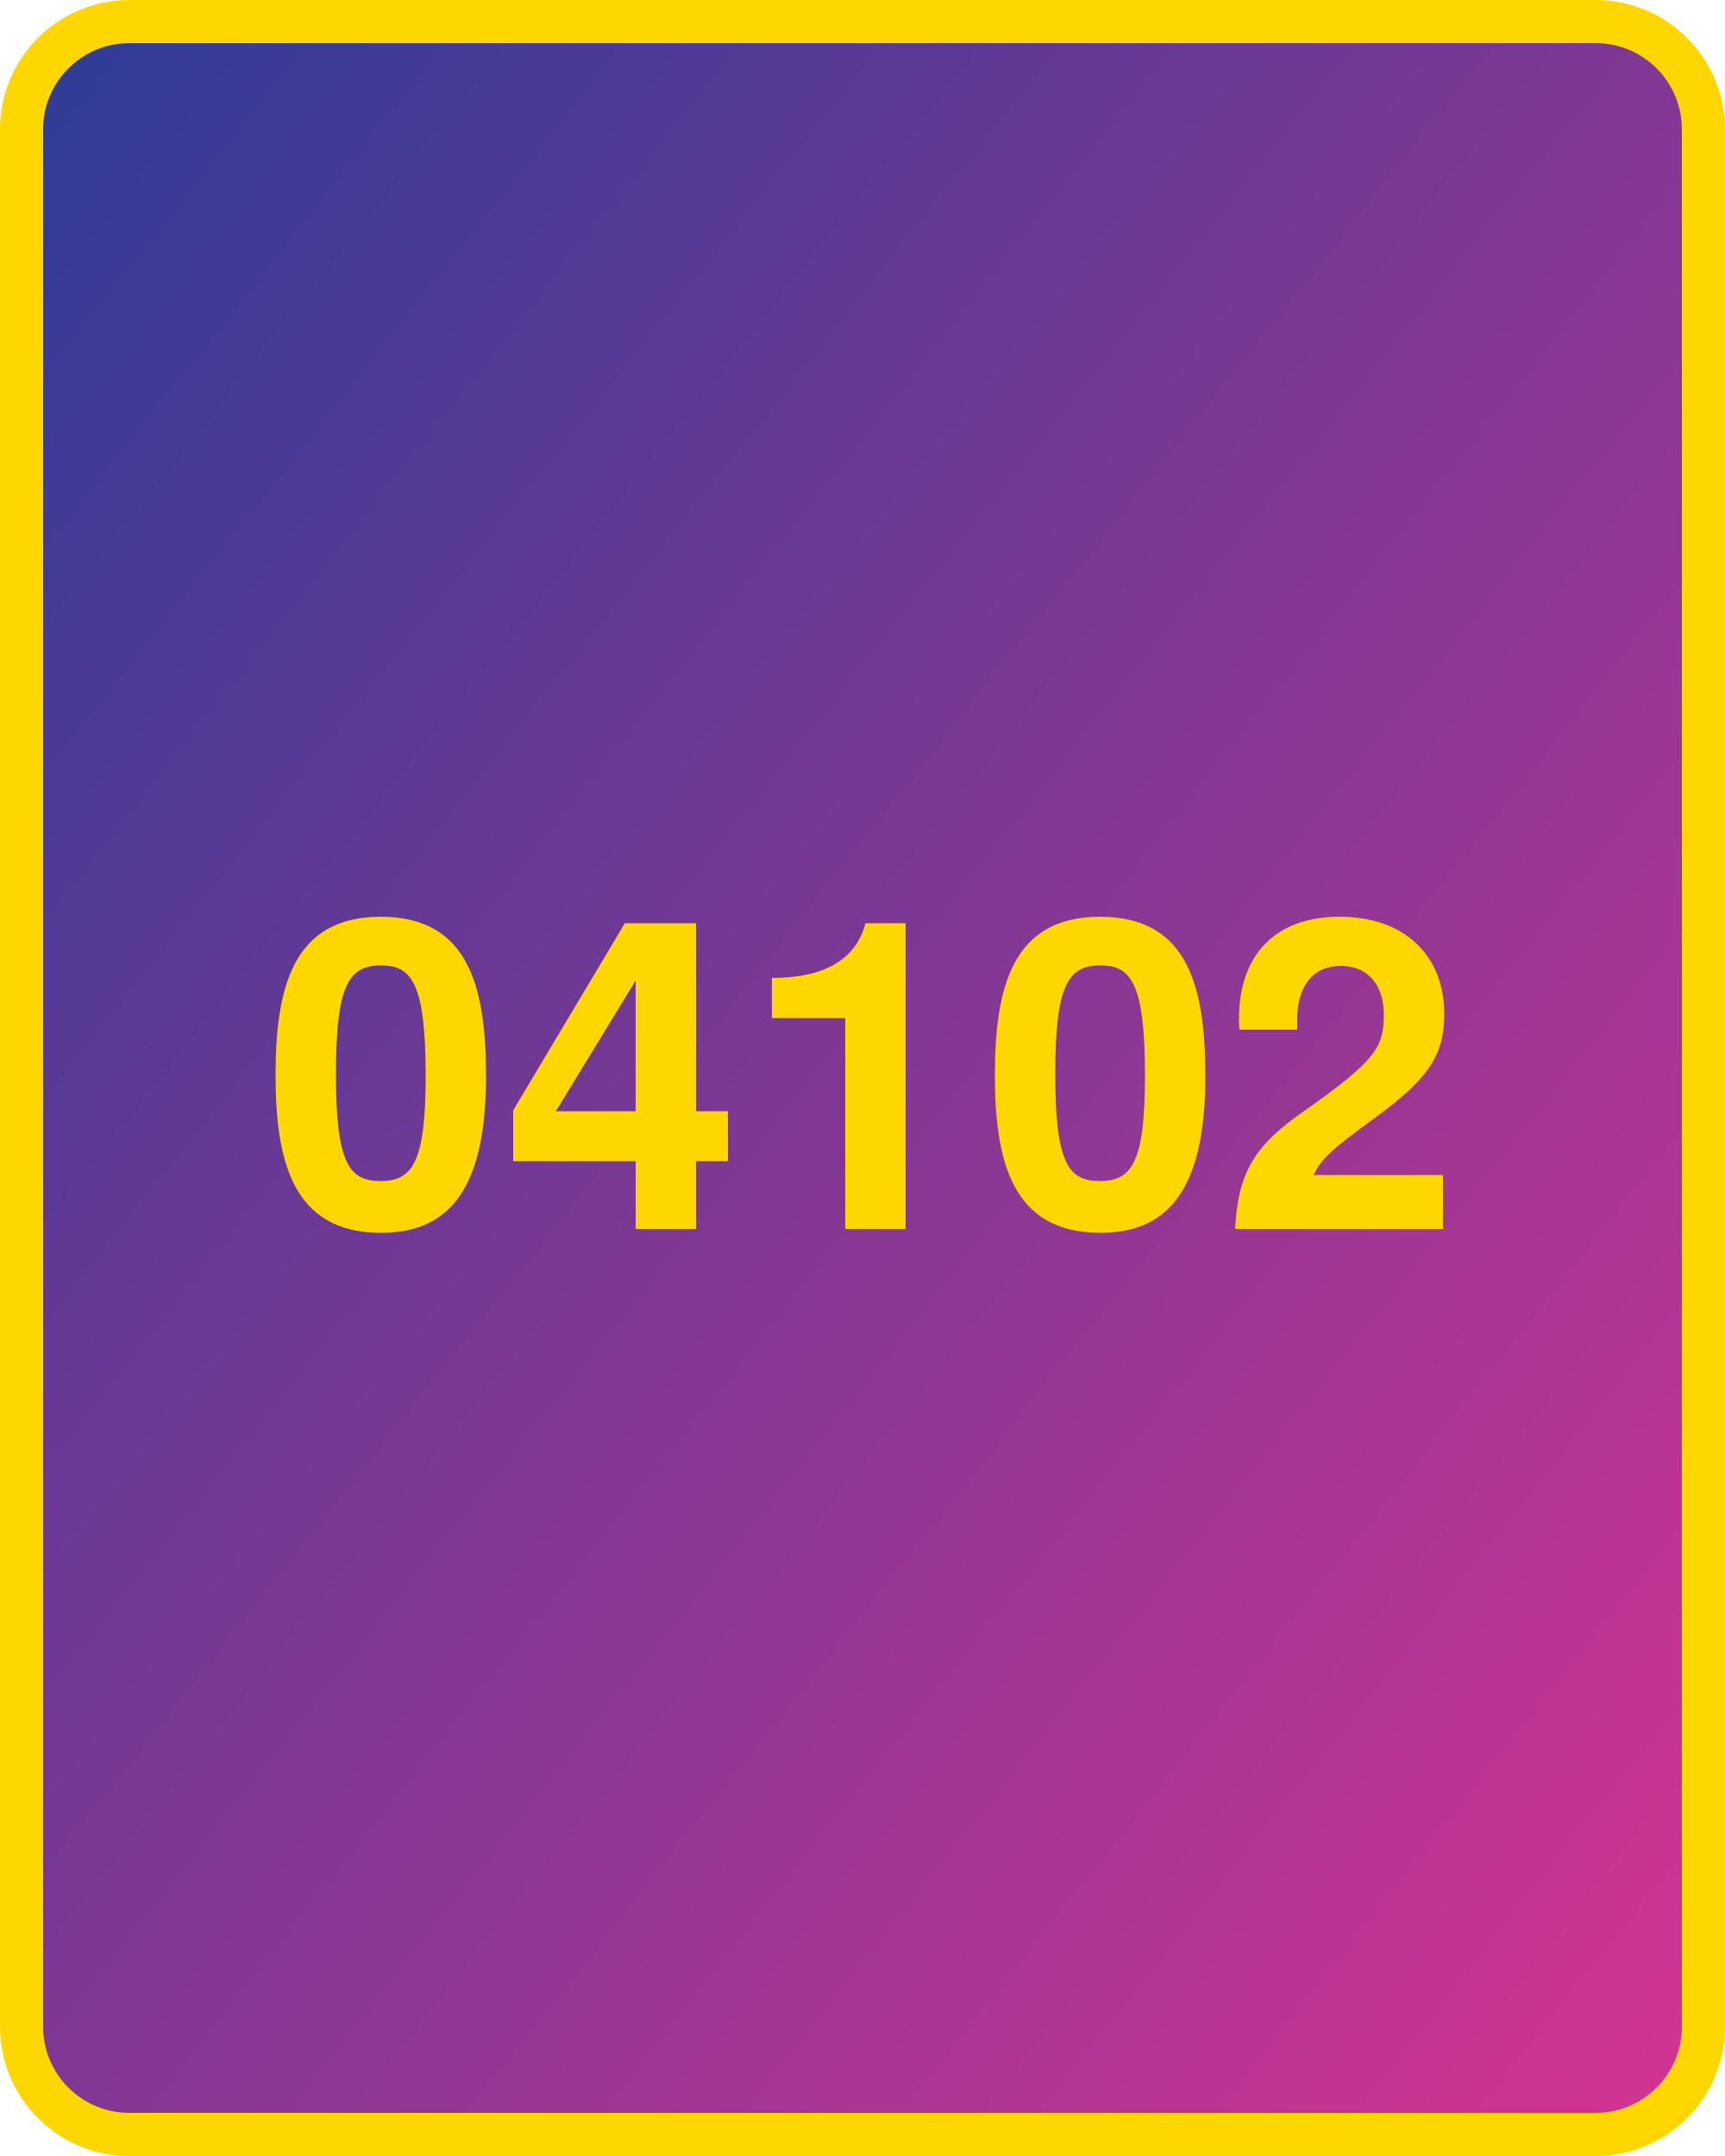
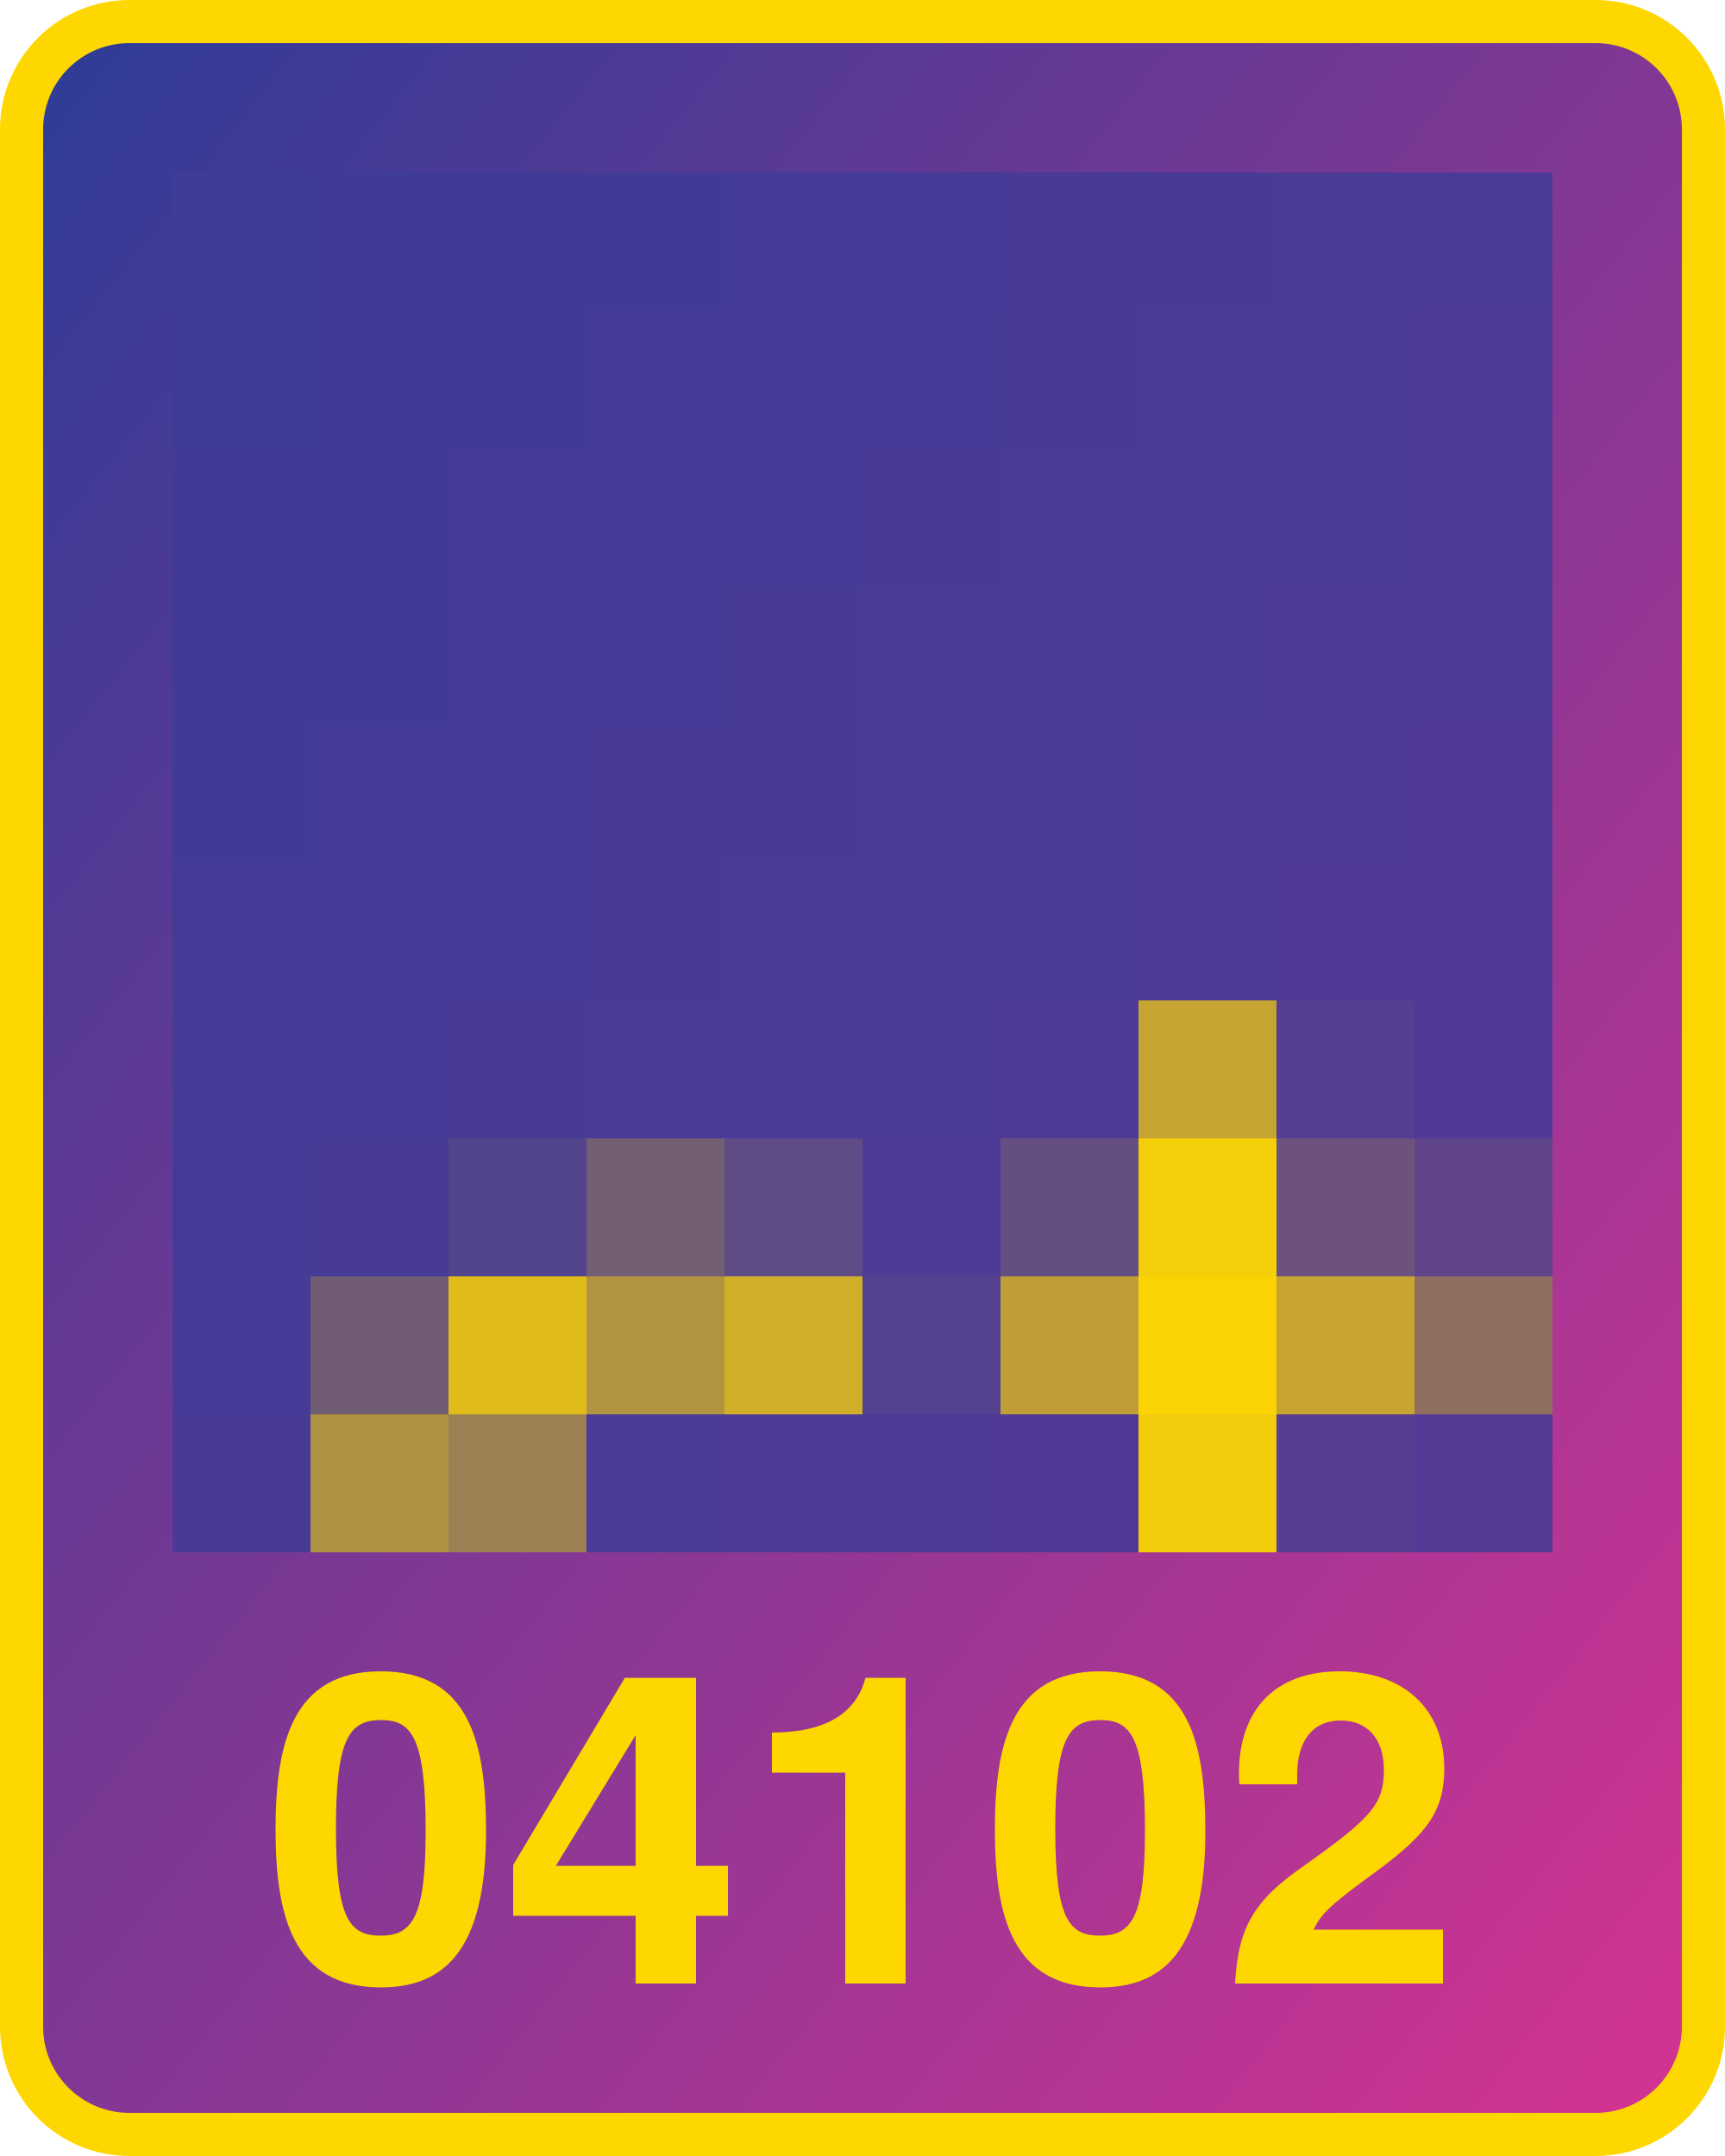
<svg xmlns="http://www.w3.org/2000/svg" width="800" height="1000">
  <defs>
    <linearGradient id="g" x1="0" x2="1" y1="0" y2="1">
      <stop offset="0%" stop-color="#2d3c96" />
      <stop offset="100%" stop-color="#d53392" />
    </linearGradient>
  </defs>
  <rect x="10" y="10" width="780" height="980" fill="url(#g)" rx="50" ry="50" stroke="gold" stroke-width="20" />
-   <text x="400" y="570" width="780" text-anchor="middle" style="font:bold 200px 'Helvetica Neue';fill:gold">04102</text>
+   <text x="400" y="920" width="780" text-anchor="middle" style="font:bold 200px 'Helvetica Neue';fill:gold">04102</text>
+   <g transform="translate(80 80) scale(64)">
+     <rect x="0" y="0" width="1" height="1" fill="#3d3c96" />
+     <rect x="0" y="1" width="1" height="1" fill="#3e3b96" />
+     <rect x="0" y="2" width="1" height="1" fill="#3f3b96" />
+     <rect x="0" y="3" width="1" height="1" fill="#413b96" />
+     <rect x="0" y="4" width="1" height="1" fill="#423b96" />
+     <rect x="0" y="5" width="1" height="1" fill="#433b96" />
+     <rect x="0" y="6" width="1" height="1" fill="#443b96" />
+     <rect x="0" y="7" width="1" height="1" fill="#453b96" />
+     <rect x="0" y="8" width="1" height="1" fill="#463b96" />
+     <rect x="0" y="9" width="1" height="1" fill="#473b96" />
+     <rect x="1" y="0" width="1" height="1" fill="#3f3b96" />
+     <rect x="1" y="1" width="1" height="1" fill="#403b96" />
+     <rect x="1" y="2" width="1" height="1" fill="#413b96" />
+     <rect x="1" y="3" width="1" height="1" fill="#423b96" />
+     <rect x="1" y="4" width="1" height="1" fill="#433b96" />
+     <rect x="1" y="5" width="1" height="1" fill="#443b96" />
+     <rect x="1" y="6" width="1" height="1" fill="#463b96" />
+     <rect x="1" y="7" width="1" height="1" fill="#473b96" />
+     <rect x="1" y="8" width="1" height="1" fill="#705d74" />
+     <rect x="1" y="9" width="1" height="1" fill="#ae9242" />
+     <rect x="2" y="0" width="1" height="1" fill="#403b96" />
+     <rect x="2" y="1" width="1" height="1" fill="#423b96" />
+     <rect x="2" y="2" width="1" height="1" fill="#433b96" />
+     <rect x="2" y="3" width="1" height="1" fill="#443b96" />
+     <rect x="2" y="4" width="1" height="1" fill="#453b96" />
+     <rect x="2" y="5" width="1" height="1" fill="#463b96" />
+     <rect x="2" y="6" width="1" height="1" fill="#473b96" />
+     <rect x="2" y="7" width="1" height="1" fill="#53458d" />
+     <rect x="2" y="8" width="1" height="1" fill="#e0bc1a" />
+     <rect x="2" y="9" width="1" height="1" fill="#9b8053" />
+     <rect x="3" y="0" width="1" height="1" fill="#423b96" />
+     <rect x="3" y="1" width="1" height="1" fill="#433b96" />
+     <rect x="3" y="2" width="1" height="1" fill="#443b96" />
+     <rect x="3" y="3" width="1" height="1" fill="#453b96" />
+     <rect x="3" y="4" width="1" height="1" fill="#473b96" />
+     <rect x="3" y="5" width="1" height="1" fill="#483b96" />
+     <rect x="3" y="6" width="1" height="1" fill="#493b96" />
+     <rect x="3" y="7" width="1" height="1" fill="#735f73" />
+     <rect x="3" y="8" width="1" height="1" fill="#b19340" />
+     <rect x="3" y="9" width="1" height="1" fill="#4c3b96" />
+     <rect x="4" y="0" width="1" height="1" fill="#443b96" />
+     <rect x="4" y="1" width="1" height="1" fill="#453b96" />
+     <rect x="4" y="2" width="1" height="1" fill="#463b96" />
+     <rect x="4" y="3" width="1" height="1" fill="#473b96" />
+     <rect x="4" y="4" width="1" height="1" fill="#483b96" />
+     <rect x="4" y="5" width="1" height="1" fill="#493b96" />
+     <rect x="4" y="6" width="1" height="1" fill="#4a3b96" />
+     <rect x="4" y="7" width="1" height="1" fill="#5f4c86" />
+     <rect x="4" y="8" width="1" height="1" fill="#d0ae28" />
+     <rect x="4" y="9" width="1" height="1" fill="#4e3a95" />
+     <rect x="5" y="0" width="1" height="1" fill="#453b96" />
+     <rect x="5" y="1" width="1" height="1" fill="#463b96" />
+     <rect x="5" y="2" width="1" height="1" fill="#473b96" />
+     <rect x="5" y="3" width="1" height="1" fill="#493b96" />
+     <rect x="5" y="4" width="1" height="1" fill="#4a3b96" />
+     <rect x="5" y="5" width="1" height="1" fill="#4b3b96" />
+     <rect x="5" y="6" width="1" height="1" fill="#4c3b96" />
+     <rect x="5" y="7" width="1" height="1" fill="#4d3b96" />
+     <rect x="5" y="8" width="1" height="1" fill="#544190" />
+     <rect x="5" y="9" width="1" height="1" fill="#4f3a95" />
+     <rect x="6" y="0" width="1" height="1" fill="#473b96" />
+     <rect x="6" y="1" width="1" height="1" fill="#483b96" />
+     <rect x="6" y="2" width="1" height="1" fill="#493b96" />
+     <rect x="6" y="3" width="1" height="1" fill="#4a3b96" />
+     <rect x="6" y="4" width="1" height="1" fill="#4b3b96" />
+     <rect x="6" y="5" width="1" height="1" fill="#4c3b96" />
+     <rect x="6" y="6" width="1" height="1" fill="#4e3a95" />
+     <rect x="6" y="7" width="1" height="1" fill="#654f82" />
+     <rect x="6" y="8" width="1" height="1" fill="#bf9e37" />
+     <rect x="6" y="9" width="1" height="1" fill="#513a95" />
+     <rect x="7" y="0" width="1" height="1" fill="#483b96" />
+     <rect x="7" y="1" width="1" height="1" fill="#493b96" />
+     <rect x="7" y="2" width="1" height="1" fill="#4b3b96" />
+     <rect x="7" y="3" width="1" height="1" fill="#4c3b96" />
+     <rect x="7" y="4" width="1" height="1" fill="#4d3b96" />
+     <rect x="7" y="5" width="1" height="1" fill="#4e3a95" />
+     <rect x="7" y="6" width="1" height="1" fill="#c6a431" />
+     <rect x="7" y="7" width="1" height="1" fill="#f4ce09" />
+     <rect x="7" y="8" width="1" height="1" fill="#fbd303" />
+     <rect x="7" y="9" width="1" height="1" fill="#f2cb0b" />
+     <rect x="8" y="0" width="1" height="1" fill="#4a3b96" />
+     <rect x="8" y="1" width="1" height="1" fill="#4b3b96" />
+     <rect x="8" y="2" width="1" height="1" fill="#4c3b96" />
+     <rect x="8" y="3" width="1" height="1" fill="#4d3b96" />
+     <rect x="8" y="4" width="1" height="1" fill="#4e3a95" />
+     <rect x="8" y="5" width="1" height="1" fill="#503a95" />
+     <rect x="8" y="6" width="1" height="1" fill="#543d92" />
+     <rect x="8" y="7" width="1" height="1" fill="#6d527e" />
+     <rect x="8" y="8" width="1" height="1" fill="#c8a530" />
+     <rect x="8" y="9" width="1" height="1" fill="#583d92" />
+     <rect x="9" y="0" width="1" height="1" fill="#4c3b96" />
+     <rect x="9" y="1" width="1" height="1" fill="#4d3b96" />
+     <rect x="9" y="2" width="1" height="1" fill="#4e3a95" />
+     <rect x="9" y="3" width="1" height="1" fill="#4f3a95" />
+     <rect x="9" y="4" width="1" height="1" fill="#503a95" />
+     <rect x="9" y="5" width="1" height="1" fill="#513a95" />
+     <rect x="9" y="6" width="1" height="1" fill="#523995" />
+     <rect x="9" y="7" width="1" height="1" fill="#60458b" />
+     <rect x="9" y="8" width="1" height="1" fill="#906f61" />
+     <rect x="9" y="9" width="1" height="1" fill="#563995" />
+   </g>
</svg>
